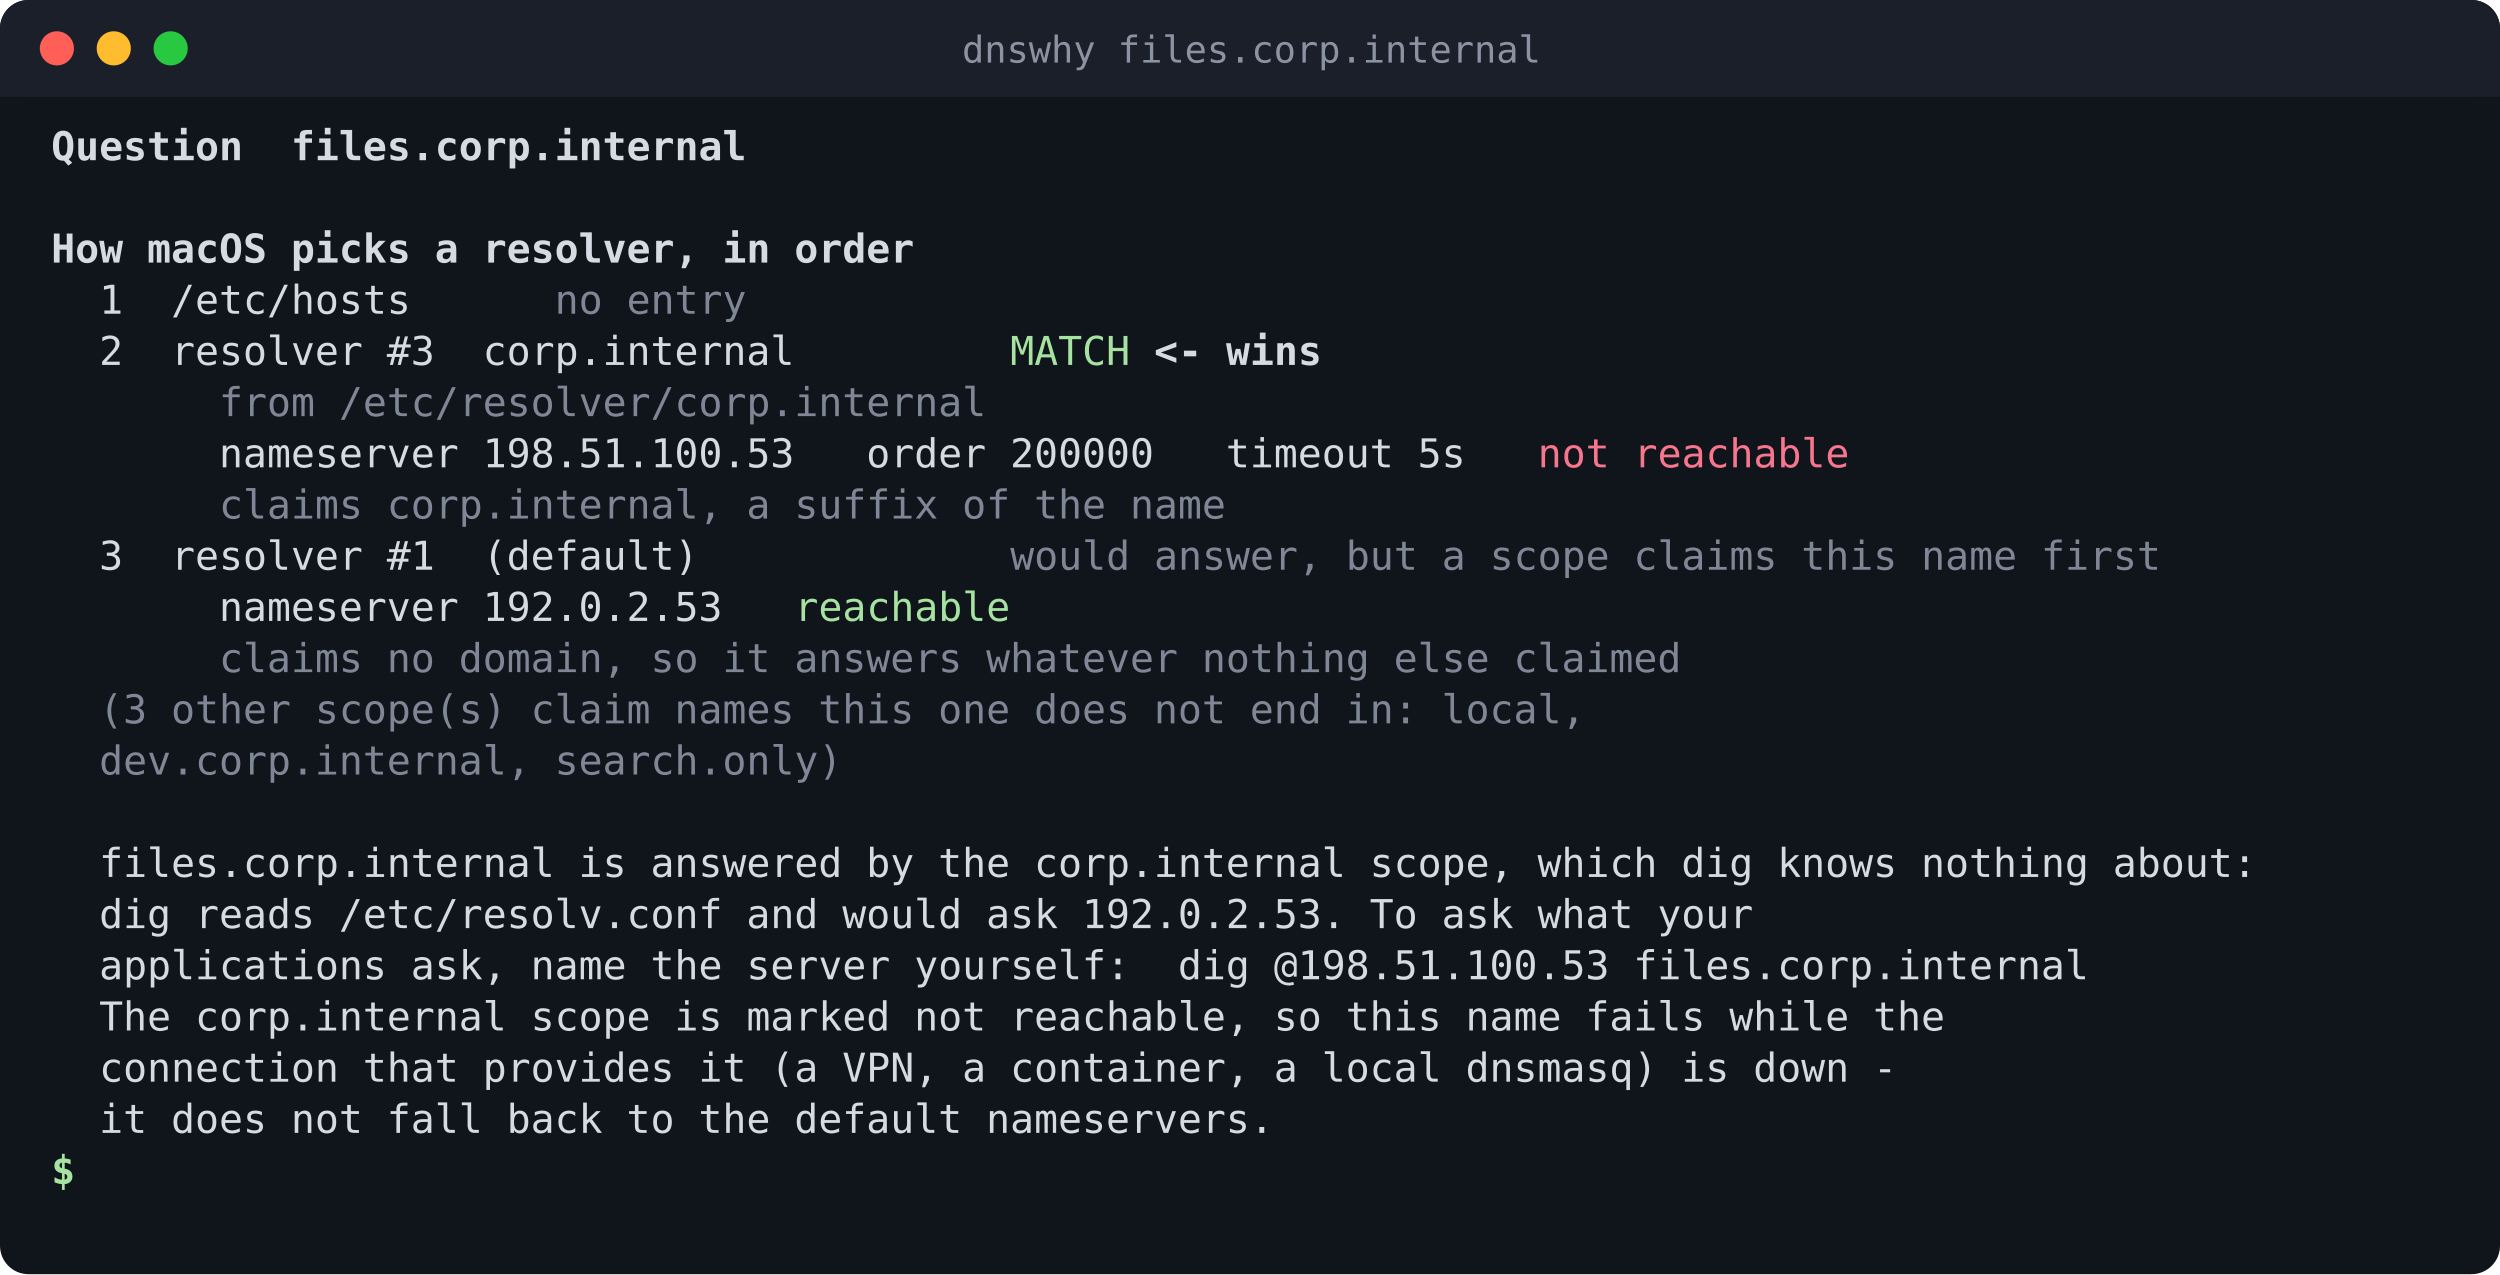
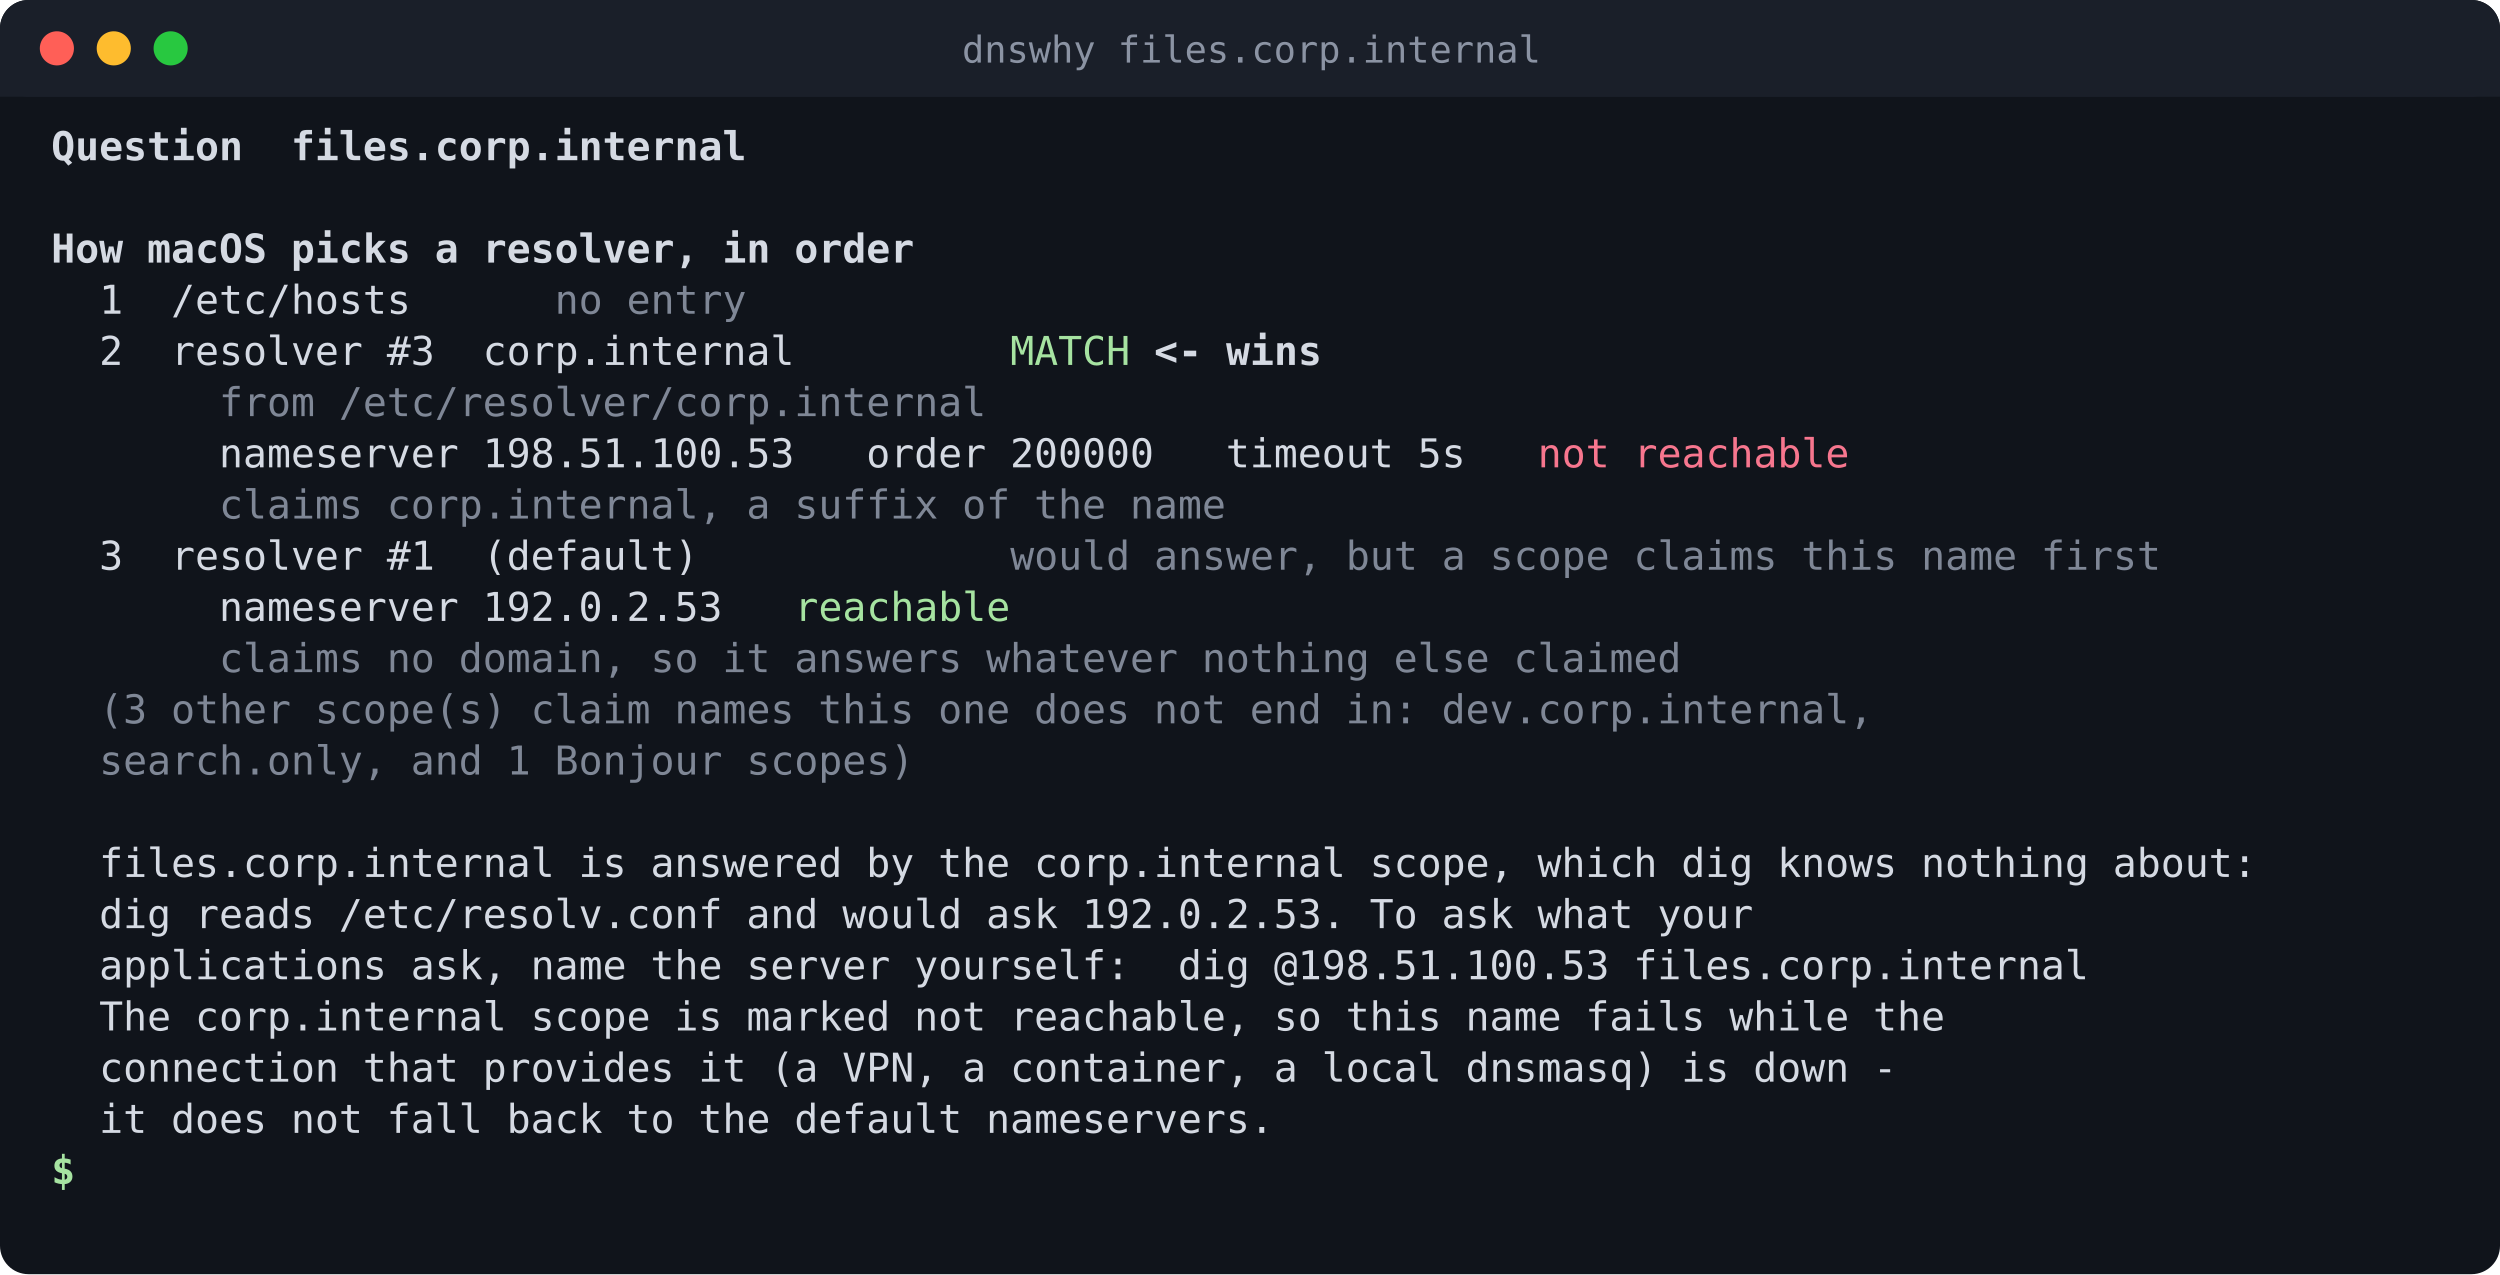
<svg xmlns="http://www.w3.org/2000/svg" width="879" height="448" viewBox="0 0 879 448" font-family="'SF Mono', Menlo, Consolas, 'DejaVu Sans Mono', 'Liberation Mono', monospace" font-size="14">
  <rect width="879" height="448" rx="10" fill="#10141b" />
  <rect width="879" height="34" rx="10" fill="#1a1f29" />
  <rect y="24" width="879" height="10" fill="#1a1f29" />
  <circle cx="20" cy="17" r="6" fill="#ff5f57" />
  <circle cx="40" cy="17" r="6" fill="#febc2e" />
  <circle cx="60" cy="17" r="6" fill="#28c840" />
  <text x="440" y="22" fill="#8b93a3" text-anchor="middle" font-size="13">dnswhy files.corp.internal</text>
  <text x="18.00" y="56.32" fill="#d5dae3" font-weight="700" xml:space="preserve">Question</text>
  <text x="102.30" y="56.32" fill="#d5dae3" font-weight="700" xml:space="preserve">files.corp.internal</text>
  <text x="18.00" y="92.32" fill="#d5dae3" font-weight="700" xml:space="preserve">How macOS picks a resolver, in order</text>
  <text x="18.00" y="110.32" fill="#d5dae3" xml:space="preserve">  1  /etc/hosts      </text>
  <text x="195.03" y="110.32" fill="#7f8796" xml:space="preserve">no entry</text>
  <text x="18.00" y="128.32" fill="#d5dae3" xml:space="preserve">  2  resolver #3  corp.internal         </text>
  <text x="355.20" y="128.32" fill="#a6e3a1" xml:space="preserve">MATCH</text>
  <text x="405.78" y="128.32" fill="#d5dae3" font-weight="700" xml:space="preserve">&lt;- wins</text>
  <text x="77.01" y="146.32" fill="#7f8796" xml:space="preserve">from /etc/resolver/corp.internal</text>
  <text x="18.00" y="164.32" fill="#d5dae3" xml:space="preserve">       nameserver 198.51.100.53   order 200000   timeout 5s   </text>
  <text x="540.66" y="164.32" fill="#f7768e" xml:space="preserve">not reachable</text>
  <text x="77.01" y="182.32" fill="#7f8796" xml:space="preserve">claims corp.internal, a suffix of the name</text>
  <text x="18.00" y="200.32" fill="#d5dae3" xml:space="preserve">  3  resolver #1  (default)             </text>
  <text x="355.20" y="200.32" fill="#7f8796" xml:space="preserve">would answer, but a scope claims this name first</text>
  <text x="18.00" y="218.32" fill="#d5dae3" xml:space="preserve">       nameserver 192.0.2.53   </text>
  <text x="279.33" y="218.32" fill="#a6e3a1" xml:space="preserve">reachable</text>
  <text x="77.01" y="236.32" fill="#7f8796" xml:space="preserve">claims no domain, so it answers whatever nothing else claimed</text>
-   <text x="34.86" y="254.32" fill="#7f8796" xml:space="preserve">(3 other scope(s) claim names this one does not end in: local,</text>
-   <text x="34.86" y="272.32" fill="#7f8796" xml:space="preserve">dev.corp.internal, search.only)</text>
+   <text x="34.86" y="254.32" fill="#7f8796" xml:space="preserve">(3 other scope(s) claim names this one does not end in: dev.corp.internal,</text>
+   <text x="34.86" y="272.32" fill="#7f8796" xml:space="preserve">search.only, and 1 Bonjour scopes)</text>
  <text x="18.00" y="308.32" fill="#d5dae3" xml:space="preserve">  files.corp.internal is answered by the corp.internal scope, which dig knows nothing about:</text>
  <text x="18.00" y="326.32" fill="#d5dae3" xml:space="preserve">  dig reads /etc/resolv.conf and would ask 192.0.2.53. To ask what your</text>
  <text x="18.00" y="344.32" fill="#d5dae3" xml:space="preserve">  applications ask, name the server yourself:  dig @198.51.100.53 files.corp.internal</text>
  <text x="18.00" y="362.32" fill="#d5dae3" xml:space="preserve">  The corp.internal scope is marked not reachable, so this name fails while the</text>
  <text x="18.00" y="380.32" fill="#d5dae3" xml:space="preserve">  connection that provides it (a VPN, a container, a local dnsmasq) is down -</text>
  <text x="18.00" y="398.32" fill="#d5dae3" xml:space="preserve">  it does not fall back to the default nameservers.</text>
  <text x="18.00" y="416.32" fill="#a6e3a1" font-weight="700" xml:space="preserve">$</text>
</svg>
